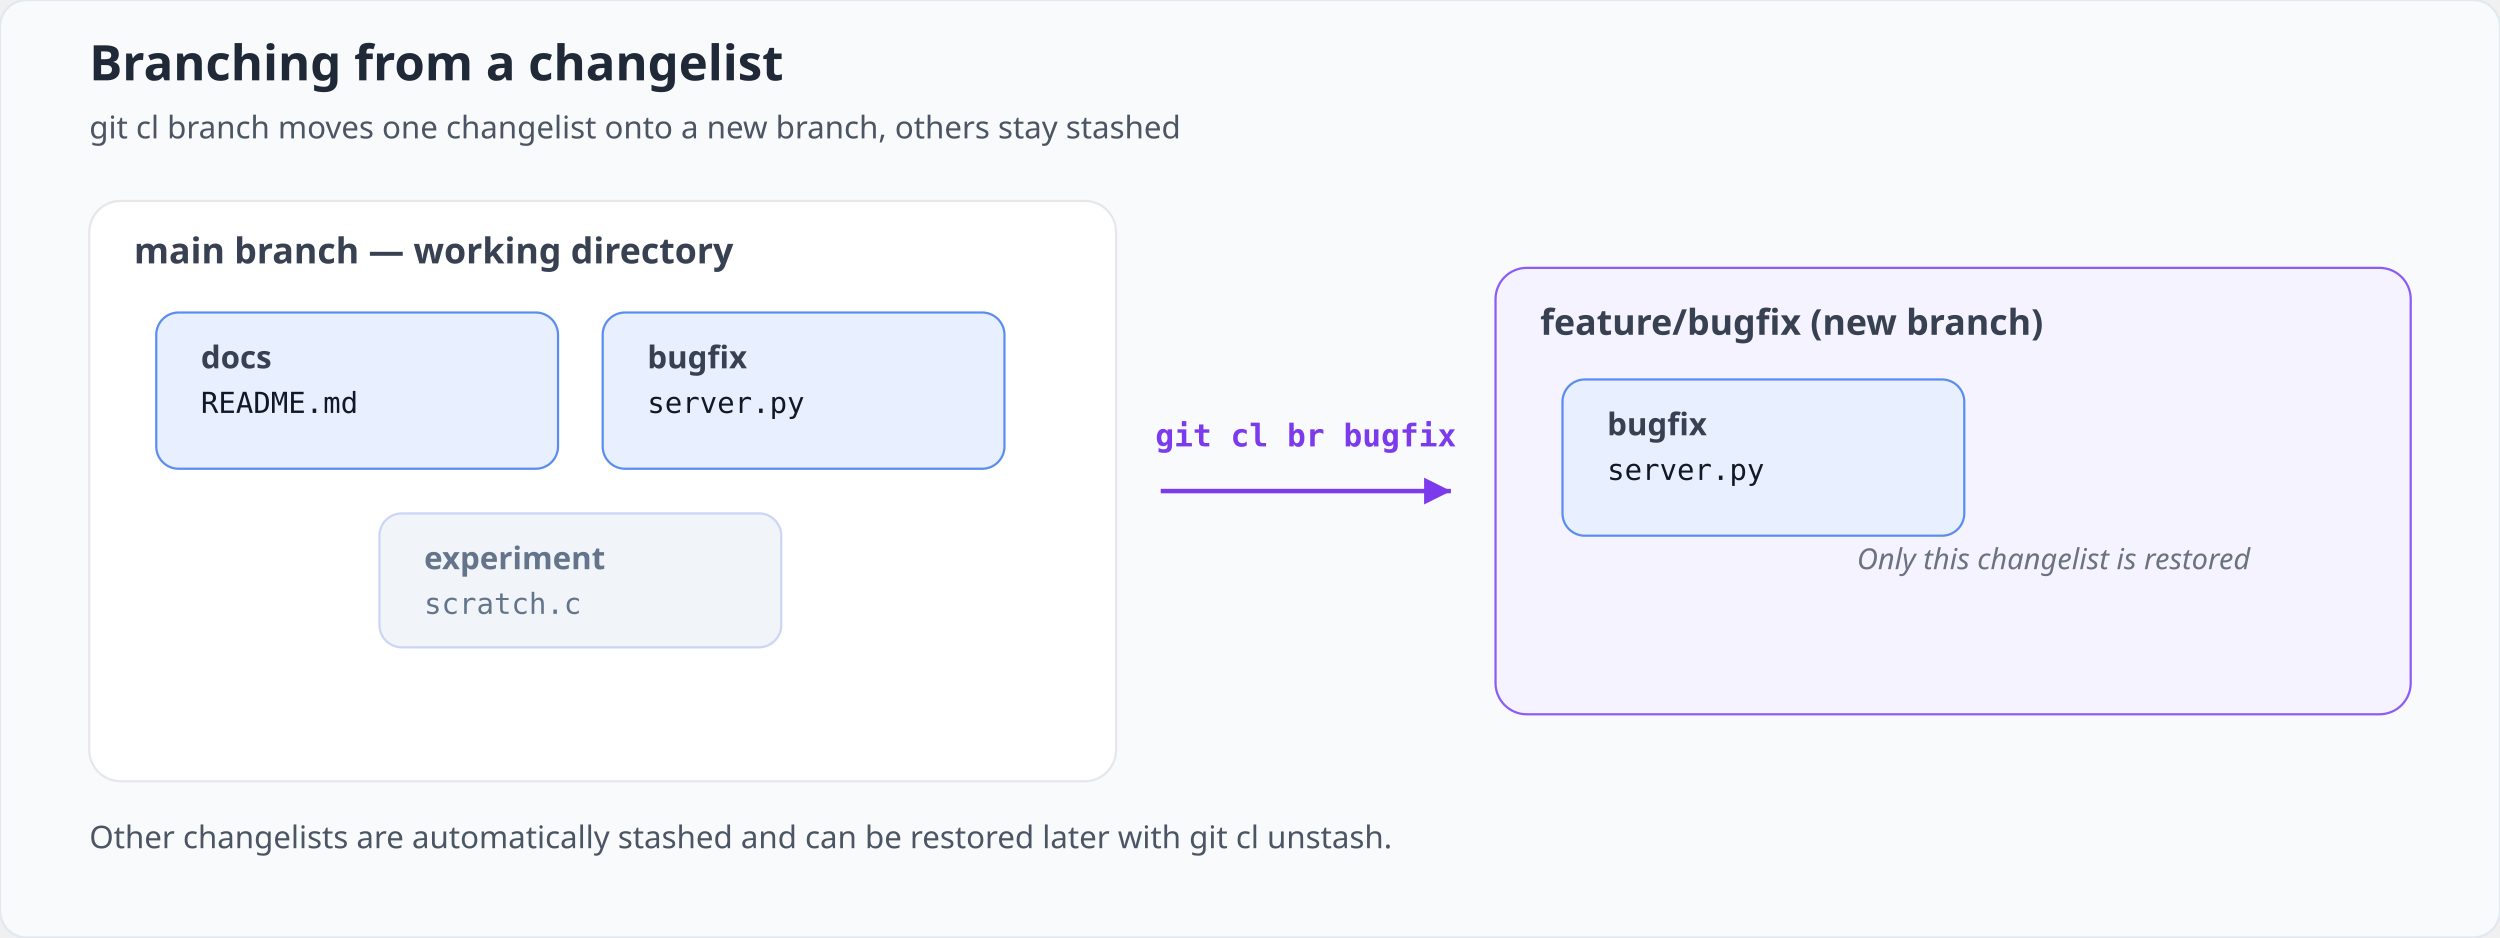
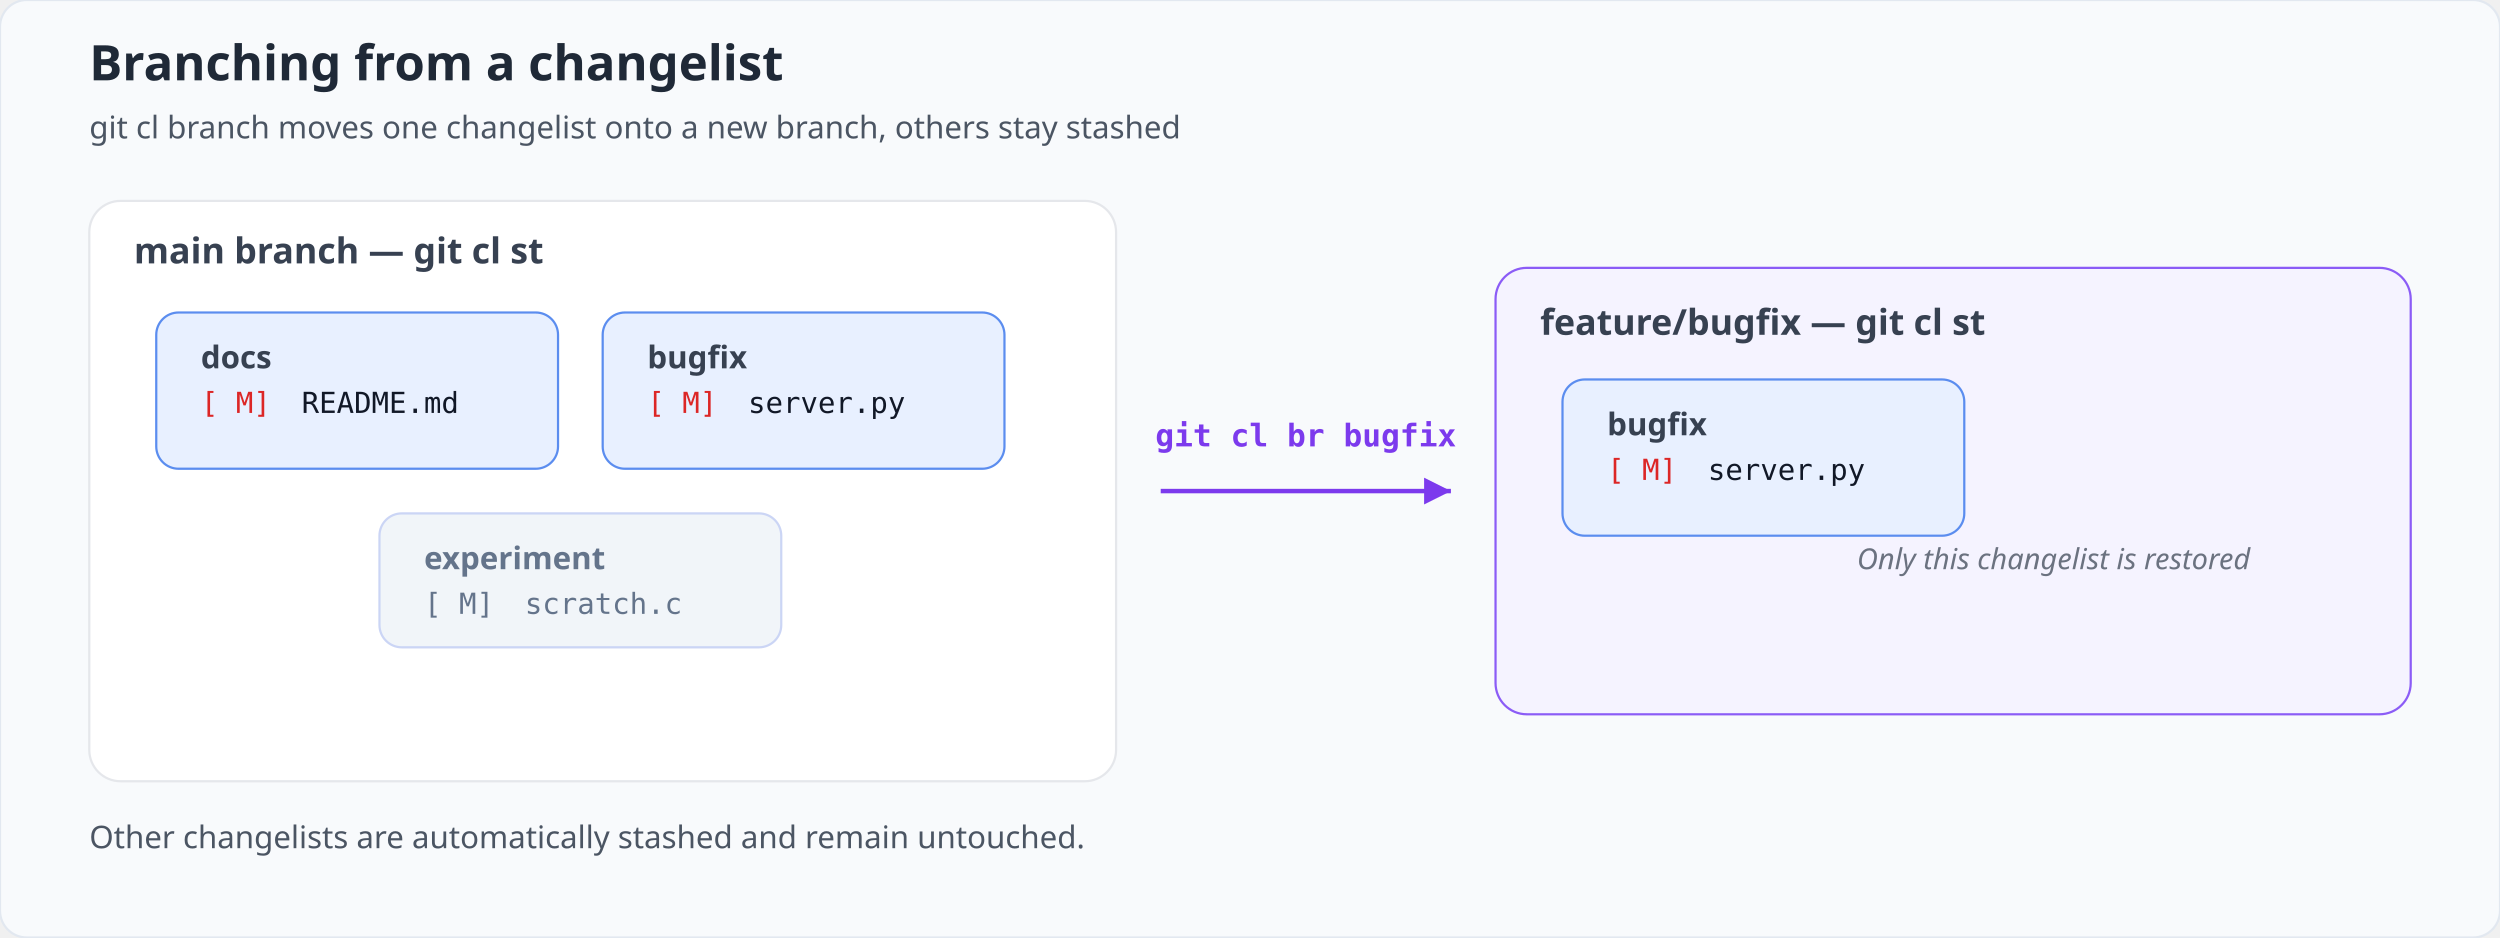
<svg xmlns="http://www.w3.org/2000/svg" viewBox="0 0 1120 420" width="1120" height="420">
  <rect x="0" y="0" width="1120" height="420" rx="12" fill="#f8fafc" stroke="#e2e8f0" />
  <text x="40" y="36" font-family="system-ui, sans-serif" font-size="22" font-weight="600" fill="#1f2937">
    Branching from a changelist
  </text>
  <text x="40" y="62" font-family="system-ui, sans-serif" font-size="14" fill="#4b5563">
    git cl branch moves one changelist onto a new branch, others stay stashed
  </text>
  <rect x="40" y="90" width="460" height="260" rx="14" fill="#ffffff" stroke="#e5e7eb" />
  <text x="60" y="118" font-family="system-ui, sans-serif" font-size="16" font-weight="600" fill="#374151">
-     main branch — working directory
+     main branch — git cl st
  </text>
  <rect x="70" y="140" width="180" height="70" rx="10" fill="#e8f0ff" stroke="#5b8def" />
  <text x="90" y="165" font-family="system-ui, sans-serif" font-size="14" font-weight="600" fill="#374151">
    docs
  </text>
-   <text x="90" y="185" font-family="monospace" font-size="13" fill="#111827">
-     README.md
+   <text x="90" y="185" font-family="monospace" font-size="13">
+     <tspan fill="#dc2626">[ M]</tspan>
+     <tspan dx="6" fill="#111827">README.md</tspan>
  </text>
  <rect x="270" y="140" width="180" height="70" rx="10" fill="#e8f0ff" stroke="#5b8def" />
  <text x="290" y="165" font-family="system-ui, sans-serif" font-size="14" font-weight="600" fill="#374151">
    bugfix
  </text>
-   <text x="290" y="185" font-family="monospace" font-size="13" fill="#111827">
-     server.py
+   <text x="290" y="185" font-family="monospace" font-size="13">
+     <tspan fill="#dc2626">[ M]</tspan>
+     <tspan dx="6" fill="#111827">server.py</tspan>
  </text>
  <rect x="170" y="230" width="180" height="60" rx="10" fill="#f1f5f9" stroke="#cbd5f5" />
  <text x="190" y="255" font-family="system-ui, sans-serif" font-size="14" font-weight="600" fill="#64748b">
    experiment
  </text>
  <text x="190" y="275" font-family="monospace" font-size="13" fill="#64748b">
-     scratch.c
+     <tspan>[ M]</tspan>
+     <tspan dx="6">scratch.c</tspan>
  </text>
  <line x1="520" y1="220" x2="650" y2="220" stroke="#7c3aed" stroke-width="2" />
  <polygon points="650,220 638,214 638,226" fill="#7c3aed" />
  <text x="585" y="200" text-anchor="middle" font-family="monospace" font-size="14" font-weight="600" fill="#7c3aed">
    git cl br bugfix
  </text>
  <rect x="670" y="120" width="410" height="200" rx="14" fill="#f5f3ff" stroke="#8b5cf6" />
  <text x="690" y="150" font-family="system-ui, sans-serif" font-size="16" font-weight="600" fill="#374151">
-     feature/bugfix (new branch)
+     feature/bugfix — git cl st
  </text>
  <rect x="700" y="170" width="180" height="70" rx="10" fill="#e8f0ff" stroke="#5b8def" />
  <text x="720" y="195" font-family="system-ui, sans-serif" font-size="14" font-weight="600" fill="#374151">
    bugfix
  </text>
-   <text x="720" y="215" font-family="monospace" font-size="13" fill="#111827">
-     server.py
+   <text x="720" y="215" font-family="monospace" font-size="13">
+     <tspan fill="#dc2626">[ M]</tspan>
+     <tspan dx="6" fill="#111827">server.py</tspan>
  </text>
  <text x="920" y="255" text-anchor="middle" font-family="system-ui, sans-serif" font-size="13" fill="#6b7280" font-style="italic">
    Only this changelist is restored
  </text>
  <text x="40" y="380" font-family="system-ui, sans-serif" font-size="14" fill="#4b5563">
-     Other changelists are automatically stashed and can be restored later with git cl unstash.
+     Other changelists are automatically stashed and remain untouched.
  </text>
</svg>
